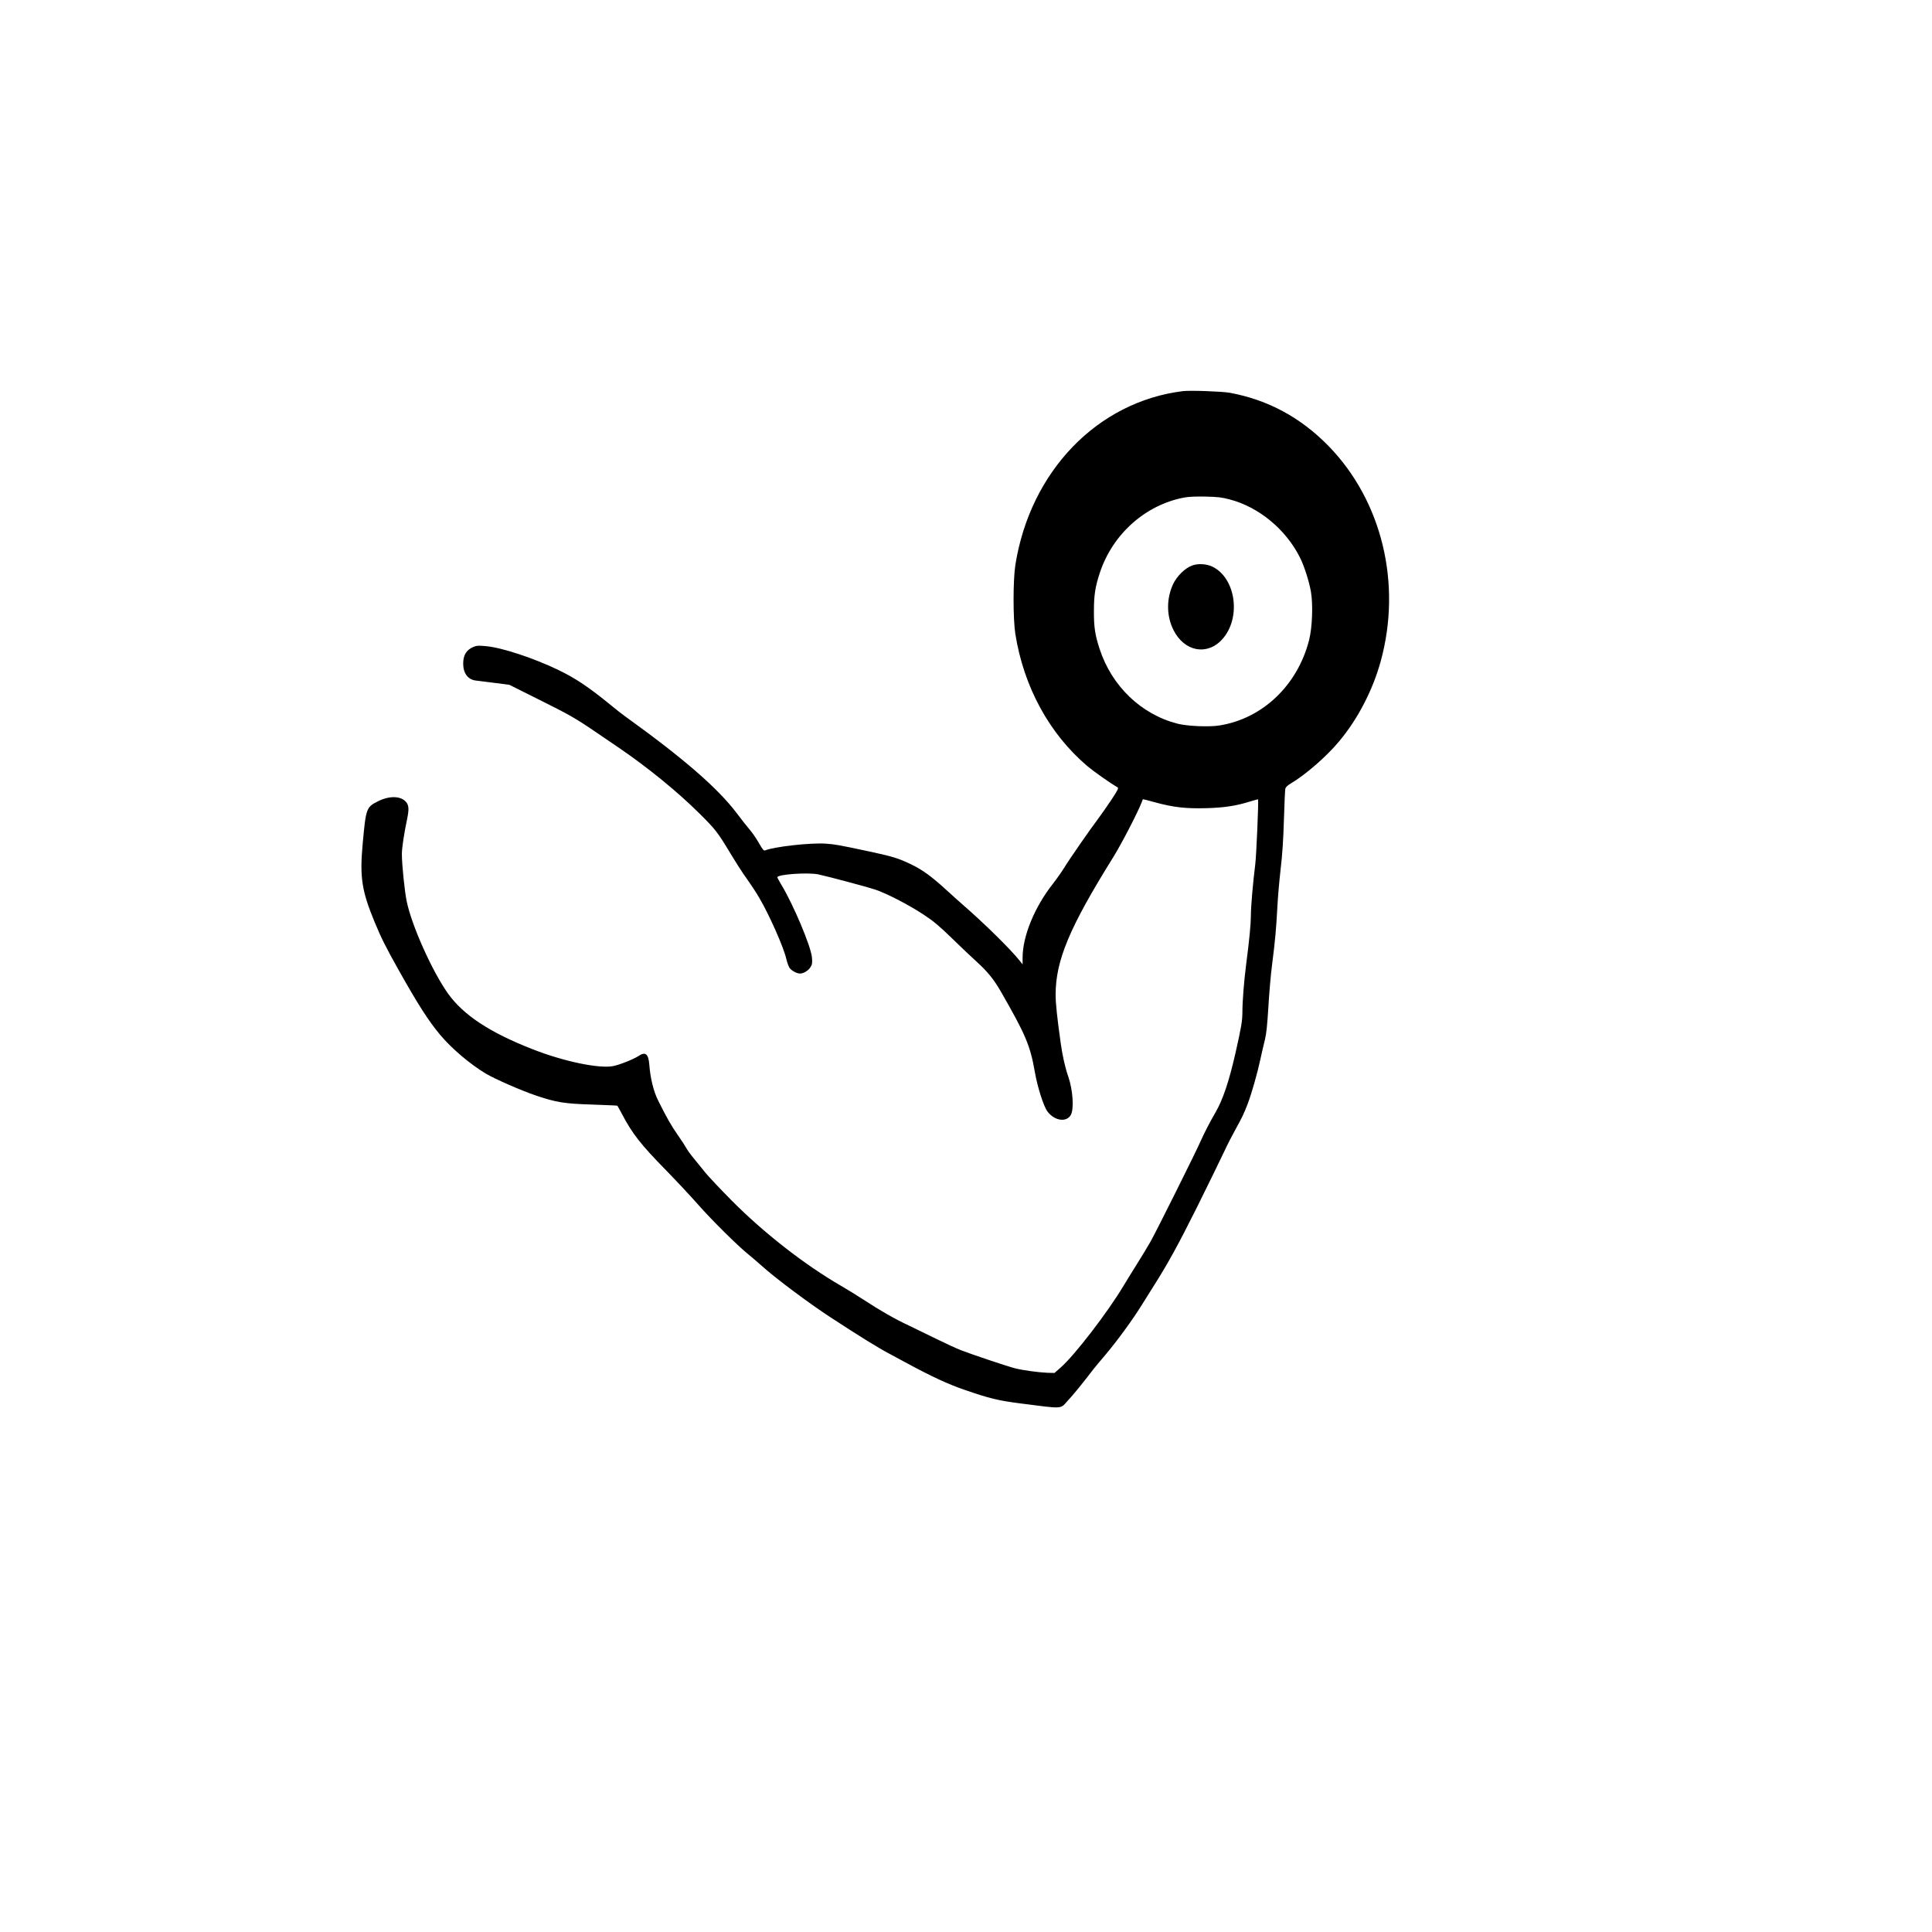
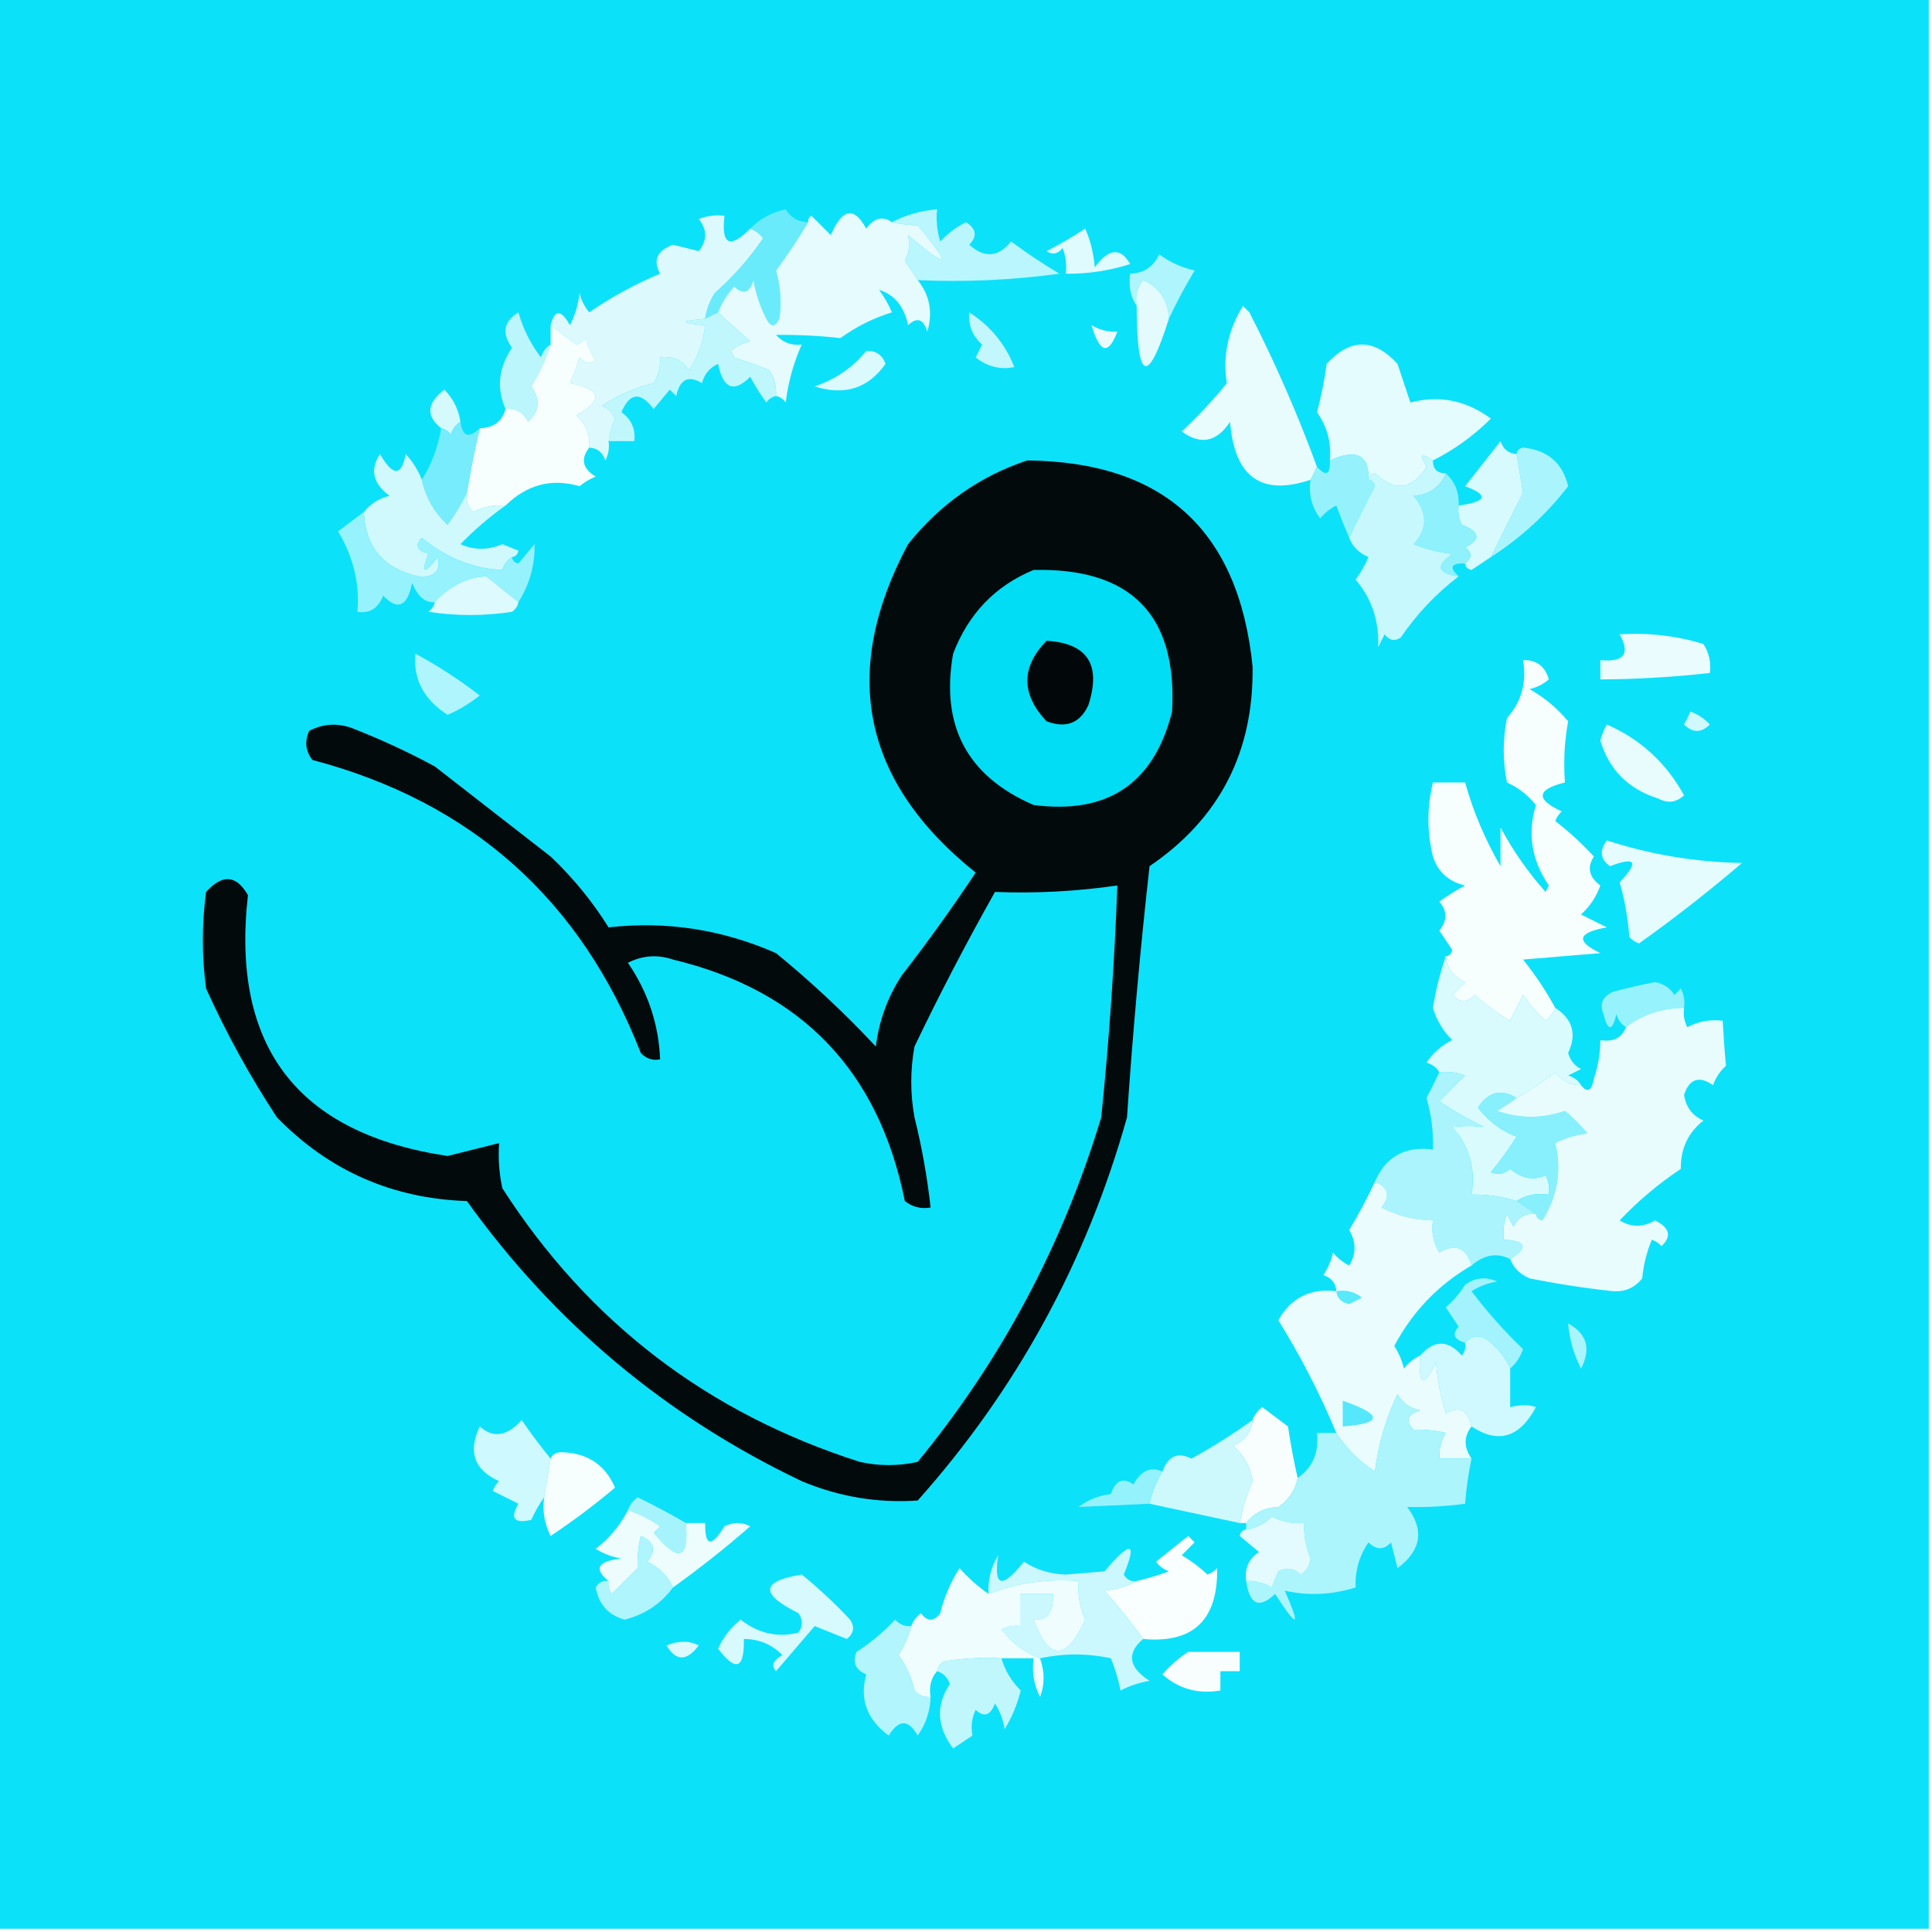
- <svg xmlns="http://www.w3.org/2000/svg" version="1.0" width="2048pt" height="2048pt" viewBox="0 0 2048 2048" preserveAspectRatio="xMidYMid meet">
-   <g transform="translate(0,2048) scale(0.1,-0.1)" fill="#000000" stroke="none">
-     <path d="M12540 16334 c-908 -112 -1620 -851 -1777 -1844 -25 -164 -25 -568 0 -730 89 -561 360 -1058 762 -1400 66 -56 240 -179 320 -225 15 -9 8 -24 -65 -135 -46 -69 -109 -159 -140 -200 -84 -111 -304 -428 -362 -523 -28 -45 -81 -120 -118 -167 -193 -245 -320 -554 -320 -781 l0 -72 -31 39 c-97 123 -381 401 -608 598 -26 22 -101 90 -167 150 -157 144 -257 217 -379 275 -134 64 -193 82 -440 135 -332 71 -365 76 -462 83 -162 11 -545 -32 -644 -72 -13 -5 -27 13 -64 78 -26 47 -71 111 -99 144 -28 32 -90 111 -137 174 -199 263 -562 579 -1175 1020 -34 24 -106 80 -160 125 -231 189 -371 283 -553 371 -258 125 -597 237 -764 253 -81 8 -105 7 -135 -6 -78 -32 -112 -87 -112 -179 0 -101 50 -169 133 -179 23 -3 113 -14 199 -25 l157 -20 318 -159 c316 -157 383 -195 603 -345 63 -43 174 -118 245 -167 300 -204 626 -470 851 -695 170 -169 189 -193 329 -425 48 -80 108 -174 133 -210 105 -150 130 -189 172 -260 108 -184 257 -522 286 -647 8 -37 24 -79 34 -94 22 -29 76 -59 110 -59 38 0 89 31 111 67 19 30 21 44 16 104 -10 116 -198 563 -326 773 -22 38 -41 72 -41 76 0 32 324 54 435 31 99 -21 519 -133 600 -160 123 -41 360 -163 518 -268 105 -69 164 -119 301 -252 94 -92 215 -206 268 -254 106 -97 173 -179 244 -302 267 -464 315 -578 364 -860 29 -164 93 -364 134 -418 76 -100 203 -117 248 -34 34 63 21 262 -27 402 -34 97 -62 223 -80 350 -39 277 -55 428 -55 520 0 364 146 713 613 1462 85 137 256 467 297 573 7 19 14 36 15 38 1 1 59 -13 129 -33 194 -53 327 -68 541 -62 191 5 318 24 470 72 43 13 80 23 81 22 7 -11 -18 -600 -30 -692 -24 -190 -46 -441 -46 -536 0 -90 -15 -251 -50 -519 -23 -182 -40 -391 -40 -510 -1 -97 -11 -156 -74 -435 -69 -303 -134 -495 -214 -632 -56 -96 -118 -216 -154 -298 -55 -125 -470 -957 -531 -1065 -33 -58 -97 -163 -142 -235 -45 -71 -110 -177 -145 -235 -171 -285 -519 -737 -666 -866 l-66 -58 -76 2 c-97 4 -263 27 -345 48 -81 21 -457 147 -572 192 -49 19 -164 72 -255 117 -91 45 -221 108 -290 141 -149 69 -308 160 -485 276 -71 46 -179 113 -240 148 -383 221 -819 561 -1159 904 -120 121 -244 253 -275 291 -31 39 -86 106 -122 150 -37 44 -74 96 -84 115 -10 19 -49 80 -88 135 -69 98 -120 187 -211 370 -48 97 -82 233 -93 379 -9 114 -41 141 -113 93 -52 -35 -201 -94 -270 -108 -149 -29 -525 49 -855 179 -455 178 -735 363 -898 593 -167 236 -383 718 -436 975 -22 108 -51 390 -51 500 0 66 23 216 55 369 22 106 20 148 -11 184 -55 65 -178 68 -299 6 -122 -61 -126 -74 -160 -445 -33 -358 -11 -500 124 -829 73 -177 116 -262 258 -516 201 -358 317 -540 439 -685 122 -146 320 -313 486 -412 99 -58 370 -177 529 -231 216 -73 302 -87 601 -96 142 -5 260 -10 262 -12 3 -2 23 -40 47 -84 111 -212 201 -327 469 -600 113 -116 266 -280 341 -365 145 -165 420 -437 533 -528 37 -30 102 -86 145 -124 140 -127 499 -395 726 -543 322 -210 498 -319 630 -389 50 -27 117 -63 150 -81 298 -161 462 -237 646 -300 258 -89 348 -111 579 -141 468 -60 426 -62 506 25 65 70 154 179 274 336 14 18 70 86 126 151 128 152 296 381 395 543 43 69 100 160 126 201 144 227 250 420 450 820 121 245 251 509 287 587 36 78 93 188 125 245 61 109 88 165 126 264 42 110 104 327 134 469 17 77 40 176 51 220 14 57 24 155 35 335 8 140 25 343 39 450 34 266 44 383 56 605 5 105 21 289 35 410 18 150 29 317 35 525 5 168 12 316 15 330 4 16 24 35 58 55 156 92 378 285 512 446 198 236 357 543 441 849 226 822 14 1698 -550 2279 -296 304 -641 491 -1047 567 -81 15 -421 27 -499 18z m495 -1148 c309 -81 594 -316 744 -614 46 -90 97 -251 117 -362 24 -139 15 -379 -19 -515 -122 -478 -492 -832 -949 -905 -108 -18 -340 -8 -443 18 -387 98 -700 398 -829 794 -48 147 -61 232 -60 403 0 165 14 258 64 407 136 408 482 716 893 794 48 9 125 12 227 10 128 -3 172 -8 255 -30z" />
-     <path d="M12639 14486 c-77 -27 -166 -115 -205 -201 -71 -155 -69 -337 6 -485 115 -228 357 -273 516 -97 205 226 145 654 -108 772 -60 28 -149 33 -209 11z" />
+ <svg xmlns="http://www.w3.org/2000/svg" version="1.1" width="300px" height="300px" style="shape-rendering:geometricPrecision; text-rendering:geometricPrecision; image-rendering:optimizeQuality; fill-rule:evenodd; clip-rule:evenodd">
+   <g>
+     <path style="opacity:1" fill="#0ce1fa" d="M -0.5,-0.5 C 99.5,-0.5 199.5,-0.5 299.5,-0.5C 299.5,99.5 299.5,199.5 299.5,299.5C 199.5,299.5 99.5,299.5 -0.5,299.5C -0.5,199.5 -0.5,99.5 -0.5,-0.5 Z" />
+   </g>
+   <g>
+     <path style="opacity:1" fill="#e0fbfe" d="M 168.5,35.5 C 169.309,37.292 169.809,39.292 170,41.5C 172.149,38.554 173.982,38.387 175.5,41C 172.243,42.043 168.91,42.543 165.5,42.5C 165.657,41.127 165.49,39.793 165,38.5C 164.282,39.451 163.449,39.617 162.5,39C 164.618,37.918 166.618,36.751 168.5,35.5 Z" />
+   </g>
+   <g>
+     <path style="opacity:1" fill="#dcfafe" d="M 116.5,35.5 C 117.289,35.783 117.956,36.283 118.5,37C 116.408,40.098 113.908,42.931 111,45.5C 110.209,46.745 109.709,48.078 109.5,49.5C 105.5,49.833 105.5,50.167 109.5,50.5C 109.245,53.016 108.411,55.35 107,57.5C 105.951,55.893 104.451,55.227 102.5,55.5C 102.579,56.931 102.246,58.264 101.5,59.5C 98.592,60.189 95.925,61.355 93.5,63C 94.428,63.388 95.095,64.055 95.5,65C 95.011,66.138 94.677,67.305 94.5,68.5C 94.65,69.552 94.483,70.552 94,71.5C 93.583,70.244 92.75,69.577 91.5,69.5C 91.671,67.508 91.005,65.841 89.5,64.5C 93.758,62.096 93.425,60.429 88.5,59.5C 89.098,58.205 89.598,56.872 90,55.5C 90.718,56.451 91.551,56.617 92.5,56C 91.809,54.933 91.309,53.766 91,52.5C 90.586,52.957 90.086,53.291 89.5,53.5C 88.148,52.476 86.815,51.476 85.5,50.5C 86.12,48.023 87.12,48.023 88.5,50.5C 89.298,48.922 89.798,47.256 90,45.5C 90.249,46.624 90.749,47.624 91.5,48.5C 94.923,46.13 98.59,44.13 102.5,42.5C 101.353,40.415 102.02,38.915 104.5,38C 105.833,38.333 107.167,38.667 108.5,39C 109.833,37.333 109.833,35.667 108.5,34C 109.793,33.51 111.127,33.343 112.5,33.5C 111.969,38.017 113.302,38.684 116.5,35.5 Z" />
+   </g>
+   <g>
+     <path style="opacity:1" fill="#b9f6fe" d="M 142.5,43.5 C 141.859,42.518 141.193,41.518 140.5,40.5C 141.145,39.268 141.311,37.935 141,36.5C 147.369,41.929 147.869,41.429 142.5,35C 140.885,34.938 139.552,34.771 138.5,34.5C 140.599,33.388 142.933,32.721 145.5,32.5C 145.34,34.199 145.506,35.866 146,37.5C 147.154,36.257 148.488,35.257 150,34.5C 151.617,35.536 151.784,36.703 150.5,38C 152.857,40.123 155.024,39.956 157,37.5C 159.421,39.293 161.921,40.96 164.5,42.5C 157.197,43.497 149.863,43.831 142.5,43.5 Z" />
+   </g>
+   <g>
+     <path style="opacity:1" fill="#aff5fd" d="M 181.5,49.5 C 181.385,46.661 180.052,44.661 177.5,43.5C 176.571,44.689 176.238,46.022 176.5,47.5C 175.549,46.081 175.216,44.415 175.5,42.5C 177.592,42.439 179.092,41.439 180,39.5C 181.648,40.717 183.481,41.55 185.5,42C 183.996,44.514 182.662,47.014 181.5,49.5 Z" />
+   </g>
+   <g>
+     <path style="opacity:1" fill="#e4fbfe" d="M 181.5,49.5 C 178.207,59.936 176.54,59.269 176.5,47.5C 176.238,46.022 176.571,44.689 177.5,43.5C 180.052,44.661 181.385,46.661 181.5,49.5 Z" />
+   </g>
+   <g>
+     <path style="opacity:1" fill="#69ebfc" d="M 125.5,34.5 C 123.962,37.074 122.295,39.574 120.5,42C 121.22,44.638 121.386,47.138 121,49.5C 120.333,50.833 119.667,50.833 119,49.5C 118.027,47.608 117.36,45.608 117,43.5C 116.395,45.481 115.395,45.815 114,44.5C 112.905,45.693 112.072,47.027 111.5,48.5C 110.833,48.833 110.167,49.167 109.5,49.5C 109.709,48.078 110.209,46.745 111,45.5C 113.908,42.931 116.408,40.098 118.5,37C 117.956,36.283 117.289,35.783 116.5,35.5C 117.958,33.989 119.791,32.989 122,32.5C 122.816,33.823 123.983,34.489 125.5,34.5 Z" />
+   </g>
+   <g>
+     <path style="opacity:1" fill="#e5fbfe" d="M 138.5,34.5 C 139.552,34.771 140.885,34.938 142.5,35C 147.869,41.429 147.369,41.929 141,36.5C 141.311,37.935 141.145,39.268 140.5,40.5C 141.193,41.518 141.859,42.518 142.5,43.5C 144.367,45.812 144.867,48.479 144,51.5C 143.395,49.519 142.395,49.185 141,50.5C 140.408,47.6 138.908,45.767 136.5,45C 137.293,46.085 137.96,47.252 138.5,48.5C 135.611,49.389 132.945,50.722 130.5,52.5C 127.318,52.139 123.985,51.973 120.5,52C 121.563,53.188 122.897,53.688 124.5,53.5C 123.234,56.301 122.401,59.301 122,62.5C 121.617,61.944 121.117,61.611 120.5,61.5C 120.579,60.069 120.246,58.736 119.5,57.5C 117.659,56.77 115.825,56.103 114,55.5C 113.833,55.167 113.667,54.833 113.5,54.5C 114.376,53.749 115.376,53.249 116.5,53C 114.76,51.483 113.094,49.983 111.5,48.5C 112.072,47.027 112.905,45.693 114,44.5C 115.395,45.815 116.395,45.481 117,43.5C 117.36,45.608 118.027,47.608 119,49.5C 119.667,50.833 120.333,50.833 121,49.5C 121.386,47.138 121.22,44.638 120.5,42C 122.295,39.574 123.962,37.074 125.5,34.5C 125.435,34.062 125.601,33.728 126,33.5C 127,34.5 128,35.5 129,36.5C 130.798,32.353 132.632,32.02 134.5,35.5C 135.728,33.824 137.061,33.491 138.5,34.5 Z" />
+   </g>
+   <g>
+     <path style="opacity:1" fill="#ecfcfe" d="M 169.5,50.5 C 170.708,51.234 172.041,51.567 173.5,51.5C 172.105,55.195 170.772,54.861 169.5,50.5 Z" />
+   </g>
+   <g>
+     <path style="opacity:1" fill="#c1f7fd" d="M 150.5,48.5 C 153.787,50.614 156.12,53.447 157.5,57C 155.316,57.442 153.316,56.942 151.5,55.5C 151.833,54.833 152.167,54.167 152.5,53.5C 150.995,52.158 150.328,50.492 150.5,48.5 Z" />
+   </g>
+   <g>
+     <path style="opacity:1" fill="#dbfafe" d="M 134.5,54.5 C 135.995,54.415 136.995,55.081 137.5,56.5C 134.813,60.314 131.147,61.48 126.5,60C 129.789,58.873 132.455,57.039 134.5,54.5 Z" />
+   </g>
+   <g>
+     <path style="opacity:1" fill="#bbf6fd" d="M 85.5,53.5 C 84.769,55.749 83.769,57.916 82.5,60C 83.968,62.028 83.801,63.862 82,65.5C 81.29,64.027 80.124,63.36 78.5,63.5C 77.072,60.3 77.405,57.134 79.5,54C 77.875,51.729 78.209,49.896 80.5,48.5C 81.223,51.07 82.39,53.403 84,55.5C 84.278,54.584 84.778,53.917 85.5,53.5 Z" />
+   </g>
+   <g>
+     <path style="opacity:1" fill="#c0f7fd" d="M 111.5,48.5 C 113.094,49.983 114.76,51.483 116.5,53C 115.376,53.249 114.376,53.749 113.5,54.5C 113.667,54.833 113.833,55.167 114,55.5C 115.825,56.103 117.659,56.77 119.5,57.5C 120.246,58.736 120.579,60.069 120.5,61.5C 119.883,61.611 119.383,61.944 119,62.5C 118.077,61.241 117.243,59.908 116.5,58.5C 113.964,61.05 112.298,60.384 111.5,56.5C 110.201,57.09 109.368,58.09 109,59.5C 106.91,58.209 105.576,58.876 105,61.5C 104.667,61.167 104.333,60.833 104,60.5C 103.167,61.5 102.333,62.5 101.5,63.5C 99.45,60.785 97.783,60.952 96.5,64C 98.037,65.11 98.704,66.61 98.5,68.5C 97.167,68.5 95.833,68.5 94.5,68.5C 94.677,67.305 95.011,66.138 95.5,65C 95.095,64.055 94.428,63.388 93.5,63C 95.925,61.355 98.592,60.189 101.5,59.5C 102.246,58.264 102.579,56.931 102.5,55.5C 104.451,55.227 105.951,55.893 107,57.5C 108.411,55.35 109.245,53.016 109.5,50.5C 105.5,50.167 105.5,49.833 109.5,49.5C 110.167,49.167 110.833,48.833 111.5,48.5 Z" />
+   </g>
+   <g>
+     <path style="opacity:1" fill="#f6fefe" d="M 85.5,50.5 C 86.815,51.476 88.148,52.476 89.5,53.5C 90.086,53.291 90.586,52.957 91,52.5C 91.309,53.766 91.809,54.933 92.5,56C 91.551,56.617 90.718,56.451 90,55.5C 89.598,56.872 89.098,58.205 88.5,59.5C 93.425,60.429 93.758,62.096 89.5,64.5C 91.005,65.841 91.671,67.508 91.5,69.5C 90.119,71.274 90.452,72.774 92.5,74C 91.584,74.374 90.75,74.874 90,75.5C 85.663,74.235 81.829,75.235 78.5,78.5C 76.738,78.357 75.071,78.691 73.5,79.5C 72.614,78.675 72.281,77.675 72.5,76.5C 73.04,73.135 73.706,69.802 74.5,66.5C 76.632,66.446 77.965,65.446 78.5,63.5C 80.124,63.36 81.29,64.027 82,65.5C 83.801,63.862 83.968,62.028 82.5,60C 83.769,57.916 84.769,55.749 85.5,53.5C 85.5,52.5 85.5,51.5 85.5,50.5 Z" />
+   </g>
+   <g>
+     <path style="opacity:1" fill="#e4fcfe" d="M 222.5,71.5 C 220.704,70.234 220.37,70.567 221.5,72.5C 219.271,76.055 216.604,76.388 213.5,73.5C 212.893,73.624 212.56,73.957 212.5,74.5C 212.625,70.624 210.625,69.624 206.5,71.5C 206.752,68.756 206.085,66.256 204.5,64C 205.161,61.536 205.661,59.036 206,56.5C 209.667,52.5 213.333,52.5 217,56.5C 217.667,58.5 218.333,60.5 219,62.5C 223.498,61.33 227.665,62.163 231.5,65C 228.824,67.666 225.824,69.833 222.5,71.5 Z" />
+   </g>
+   <g>
+     <path style="opacity:1" fill="#d5fafe" d="M 71.5,65.5 C 70.778,65.918 70.278,66.584 70,67.5C 69.617,66.944 69.117,66.611 68.5,66.5C 66.107,64.576 66.273,62.577 69,60.5C 70.372,61.91 71.205,63.577 71.5,65.5 Z" />
+   </g>
+   <g>
+     <path style="opacity:1" fill="#e8fcfe" d="M 204.5,72.5 C 204.167,73.167 203.833,73.833 203.5,74.5C 195.849,77.074 191.682,74.074 191,65.5C 188.932,68.645 186.432,69.145 183.5,67C 186.017,64.651 188.35,62.151 190.5,59.5C 189.837,55.319 190.67,51.319 193,47.5C 193.333,47.833 193.667,48.167 194,48.5C 197.977,56.254 201.477,64.254 204.5,72.5 Z" />
+   </g>
+   <g>
+     <path style="opacity:1" fill="#77ecfc" d="M 71.5,65.5 C 71.804,67.796 72.804,68.129 74.5,66.5C 73.706,69.802 73.04,73.135 72.5,76.5C 71.696,78.189 70.696,79.855 69.5,81.5C 67.418,79.578 66.084,77.245 65.5,74.5C 67.023,72.104 68.023,69.438 68.5,66.5C 69.117,66.611 69.617,66.944 70,67.5C 70.278,66.584 70.778,65.918 71.5,65.5 Z" />
+   </g>
+   <g>
+     <path style="opacity:1" fill="#030a0c" d="M 159.5,71.5 C 180.699,71.698 192.366,82.364 194.5,103.5C 194.688,116.794 189.354,127.127 178.5,134.5C 177.05,147.47 175.883,160.47 175,173.5C 168.713,195.915 157.879,215.748 142.5,233C 136.293,233.426 130.293,232.426 124.5,230C 103.453,219.971 86.12,205.471 72.5,186.5C 60.897,186.114 51.064,181.781 43,173.5C 38.826,167.154 35.159,160.488 32,153.5C 31.333,148.5 31.333,143.5 32,138.5C 34.536,135.687 36.703,135.854 38.5,139C 35.845,162.506 46.179,176.006 69.5,179.5C 72.178,178.825 74.844,178.158 77.5,177.5C 77.337,179.857 77.503,182.19 78,184.5C 91.342,205.27 109.842,219.437 133.5,227C 136.5,227.667 139.5,227.667 142.5,227C 155.522,211.126 165.022,193.293 171,173.5C 172.225,161.522 173.059,149.522 173.5,137.5C 167.124,138.418 160.79,138.751 154.5,138.5C 150.063,146.374 145.897,154.374 142,162.5C 141.333,166.167 141.333,169.833 142,173.5C 143.152,178.126 143.985,182.793 144.5,187.5C 143.022,187.762 141.689,187.429 140.5,186.5C 136.449,166.284 124.449,153.784 104.5,149C 102.098,148.186 99.765,148.353 97.5,149.5C 100.621,154.062 102.288,159.062 102.5,164.5C 101.325,164.719 100.325,164.386 99.5,163.5C 90.193,139.692 73.193,124.525 48.5,118C 47.446,116.612 47.28,115.112 48,113.5C 50.064,112.409 52.23,112.242 54.5,113C 58.953,114.726 63.286,116.726 67.5,119C 73.5,123.667 79.5,128.333 85.5,133C 88.978,136.299 91.978,139.966 94.5,144C 103.464,142.99 112.13,144.323 120.5,148C 125.968,152.467 131.135,157.3 136,162.5C 136.483,158.533 137.816,154.866 140,151.5C 144.027,146.306 147.86,140.973 151.5,135.5C 133.892,121.4 130.392,104.4 141,84.5C 145.99,78.275 152.157,73.941 159.5,71.5 Z" />
+   </g>
+   <g>
+     <path style="opacity:1" fill="#95f2fd" d="M 212.5,74.5 C 213.043,74.56 213.376,74.893 213.5,75.5C 212.118,78.195 210.784,80.861 209.5,83.5C 208.837,81.958 208.17,80.291 207.5,78.5C 206.522,78.977 205.689,79.643 205,80.5C 203.681,78.751 203.181,76.751 203.5,74.5C 203.833,73.833 204.167,73.167 204.5,72.5C 205.925,74.031 206.591,73.698 206.5,71.5C 210.625,69.624 212.625,70.624 212.5,74.5 Z" />
+   </g>
+   <g>
+     <path style="opacity:1" fill="#d7fafe" d="M 235.5,70.5 C 235.827,72.488 236.16,74.488 236.5,76.5C 234.812,79.875 233.146,83.209 231.5,86.5C 230.518,87.141 229.518,87.808 228.5,88.5C 227.893,88.376 227.56,88.043 227.5,87.5C 228.598,86.603 228.598,85.77 227.5,85C 229.992,83.751 229.825,82.584 227,81.5C 226.517,80.552 226.351,79.552 226.5,78.5C 230.898,77.893 231.231,76.893 227.5,75.5C 229.333,73.167 231.167,70.833 233,68.5C 233.417,69.756 234.25,70.423 235.5,70.5 Z" />
+   </g>
+   <g>
+     <path style="opacity:1" fill="#8ff1fc" d="M 224.5,73.5 C 225.931,74.78 226.598,76.447 226.5,78.5C 226.351,79.552 226.517,80.552 227,81.5C 229.825,82.584 229.992,83.751 227.5,85C 228.598,85.77 228.598,86.603 227.5,87.5C 225.302,87.409 224.969,88.076 226.5,89.5C 223.174,89.033 222.841,87.866 225.5,86C 223.423,85.808 221.423,85.308 219.5,84.5C 221.697,82.148 221.697,79.648 219.5,77C 221.936,76.793 223.602,75.627 224.5,73.5 Z" />
+   </g>
+   <g>
+     <path style="opacity:1" fill="#d0f9fe" d="M 65.5,74.5 C 66.084,77.245 67.418,79.578 69.5,81.5C 70.696,79.855 71.696,78.189 72.5,76.5C 72.281,77.675 72.614,78.675 73.5,79.5C 75.071,78.691 76.738,78.357 78.5,78.5C 76.012,80.255 73.678,82.255 71.5,84.5C 73.598,85.45 75.765,85.45 78,84.5C 78.833,84.833 79.667,85.167 80.5,85.5C 80.376,86.107 80.043,86.44 79.5,86.5C 78.778,86.918 78.278,87.584 78,88.5C 73.516,88.32 69.349,86.653 65.5,83.5C 64.396,84.631 64.73,85.465 66.5,86C 65.327,89.11 65.827,89.277 68,86.5C 68.456,88.713 67.456,89.713 65,89.5C 59.579,88.306 56.746,84.973 56.5,79.5C 57.593,78.171 58.927,77.337 60.5,77C 57.905,75.07 57.405,72.904 59,70.5C 61.011,74.002 62.344,74.002 63,70.5C 64.095,71.693 64.928,73.027 65.5,74.5 Z" />
+   </g>
+   <g>
+     <path style="opacity:1" fill="#aaf5fd" d="M 231.5,86.5 C 233.146,83.209 234.812,79.875 236.5,76.5C 236.16,74.488 235.827,72.488 235.5,70.5C 235.56,69.957 235.893,69.624 236.5,69.5C 240.31,69.889 242.643,71.889 243.5,75.5C 240.131,79.869 236.131,83.536 231.5,86.5 Z" />
+   </g>
+   <g>
+     <path style="opacity:1" fill="#c7f8fd" d="M 222.5,71.5 C 222.5,72.833 223.167,73.5 224.5,73.5C 223.602,75.627 221.936,76.793 219.5,77C 221.697,79.648 221.697,82.148 219.5,84.5C 221.423,85.308 223.423,85.808 225.5,86C 222.841,87.866 223.174,89.033 226.5,89.5C 223.029,92.14 220.029,95.306 217.5,99C 216.551,99.617 215.718,99.451 215,98.5C 214.667,99.167 214.333,99.833 214,100.5C 214.162,96.416 212.995,92.916 210.5,90C 211.293,88.915 211.96,87.748 212.5,86.5C 211.007,85.859 210.007,84.859 209.5,83.5C 210.784,80.861 212.118,78.195 213.5,75.5C 213.376,74.893 213.043,74.56 212.5,74.5C 212.56,73.957 212.893,73.624 213.5,73.5C 216.604,76.388 219.271,76.055 221.5,72.5C 220.37,70.567 220.704,70.234 222.5,71.5 Z" />
+   </g>
+   <g>
+     <path style="opacity:1" fill="#96f2fd" d="M 56.5,79.5 C 56.746,84.973 59.579,88.306 65,89.5C 67.456,89.713 68.456,88.713 68,86.5C 65.827,89.277 65.327,89.11 66.5,86C 64.73,85.465 64.396,84.631 65.5,83.5C 69.349,86.653 73.516,88.32 78,88.5C 78.278,87.584 78.778,86.918 79.5,86.5C 79.56,87.043 79.893,87.376 80.5,87.5C 81.333,86.5 82.167,85.5 83,84.5C 83.08,87.725 82.247,90.725 80.5,93.5C 78.852,92.19 77.186,90.857 75.5,89.5C 72.548,89.64 69.882,90.973 67.5,93.5C 66.037,93.635 64.87,92.635 64,90.5C 63.259,94.185 61.759,94.851 59.5,92.5C 58.725,94.475 57.391,95.309 55.5,95C 55.883,90.688 54.883,86.521 52.5,82.5C 53.852,81.476 55.185,80.476 56.5,79.5 Z" />
+   </g>
+   <g>
+     <path style="opacity:1" fill="#ddfafe" d="M 80.5,93.5 C 80.389,94.117 80.056,94.617 79.5,95C 75.167,95.667 70.833,95.667 66.5,95C 67.056,94.617 67.389,94.117 67.5,93.5C 69.882,90.973 72.548,89.64 75.5,89.5C 77.186,90.857 78.852,92.19 80.5,93.5 Z" />
+   </g>
+   <g>
+     <path style="opacity:1" fill="#00ddf4" d="M 160.5,88.5 C 175.666,88.165 182.833,95.498 182,110.5C 179.18,121.667 172.013,126.5 160.5,125C 150.183,120.536 146.016,112.702 148,101.5C 150.379,95.29 154.546,90.957 160.5,88.5 Z" />
+   </g>
+   <g>
+     <path style="opacity:1" fill="#020809" d="M 162.5,99.5 C 168.867,99.872 171.034,103.206 169,109.5C 167.695,112.306 165.528,113.14 162.5,112C 158.535,107.761 158.535,103.595 162.5,99.5 Z" />
+   </g>
+   <g>
+     <path style="opacity:1" fill="#ebfcfe" d="M 251.5,98.5 C 255.936,98.21 260.27,98.71 264.5,100C 265.38,101.356 265.714,102.856 265.5,104.5C 259.855,105.134 254.189,105.468 248.5,105.5C 248.5,104.5 248.5,103.5 248.5,102.5C 252.186,102.87 253.186,101.537 251.5,98.5 Z" />
+   </g>
+   <g>
+     <path style="opacity:1" fill="#aff5fd" d="M 64.5,101.5 C 67.989,103.381 71.322,105.547 74.5,108C 72.793,109.32 71.126,110.32 69.5,111C 65.793,108.601 64.126,105.434 64.5,101.5 Z" />
+   </g>
+   <g>
+     <path style="opacity:1" fill="#d0f9fd" d="M 262.5,110.5 C 263.643,110.908 264.643,111.575 265.5,112.5C 264.167,113.833 262.833,113.833 261.5,112.5C 261.863,111.817 262.196,111.15 262.5,110.5 Z" />
+   </g>
+   <g>
+     <path style="opacity:1" fill="#e8fcfe" d="M 249.5,112.5 C 254.729,114.789 258.729,118.455 261.5,123.5C 260.277,124.614 258.944,124.781 257.5,124C 252.865,122.537 249.865,119.537 248.5,115C 248.743,114.098 249.077,113.265 249.5,112.5 Z" />
+   </g>
+   <g>
+     <path style="opacity:1" fill="#f6fefe" d="M 241.5,156.5 C 241.217,157.289 240.717,157.956 240,158.5C 238.647,157.315 237.48,155.981 236.5,154.5C 235.833,155.833 235.167,157.167 234.5,158.5C 232.527,157.36 230.693,156.027 229,154.5C 227.817,155.731 226.651,155.731 225.5,154.5C 226.167,153.833 226.833,153.167 227.5,152.5C 225.712,151.717 224.712,150.384 224.5,148.5C 225.043,148.44 225.376,148.107 225.5,147.5C 224.833,146.5 224.167,145.5 223.5,144.5C 224.747,142.958 224.747,141.458 223.5,140C 224.759,139.077 226.092,138.243 227.5,137.5C 224.947,136.904 223.28,135.404 222.5,133C 221.571,129.192 221.571,125.359 222.5,121.5C 224.167,121.5 225.833,121.5 227.5,121.5C 228.763,126.032 230.597,130.365 233,134.5C 233,132.5 233,130.5 233,128.5C 234.944,132.11 237.277,135.443 240,138.5C 240.167,138.167 240.333,137.833 240.5,137.5C 237.816,133.566 237.149,129.399 238.5,125C 237.271,123.471 235.771,122.304 234,121.5C 233.333,118.167 233.333,114.833 234,111.5C 236.251,108.983 237.084,105.983 236.5,102.5C 238.59,102.45 239.923,103.45 240.5,105.5C 239.624,106.251 238.624,106.751 237.5,107C 239.792,108.29 241.792,109.957 243.5,112C 242.93,115.054 242.763,118.221 243,121.5C 238.582,122.599 238.415,124.099 242.5,126C 242.043,126.414 241.709,126.914 241.5,127.5C 243.65,129.149 245.65,130.982 247.5,133C 246.397,134.68 246.73,136.18 248.5,137.5C 247.872,139.258 246.872,140.758 245.5,142C 246.833,142.667 248.167,143.333 249.5,144C 244.954,144.81 244.62,146.143 248.5,148C 244.5,148.333 240.5,148.667 236.5,149C 238.415,151.4 240.081,153.9 241.5,156.5 Z" />
+   </g>
+   <g>
+     <path style="opacity:1" fill="#e4fcfe" d="M 249.5,130.5 C 256.305,132.711 263.305,133.878 270.5,134C 265.348,138.408 260.015,142.575 254.5,146.5C 253.914,146.291 253.414,145.957 253,145.5C 252.782,142.574 252.282,139.74 251.5,137C 254.538,133.804 254.038,132.97 250,134.5C 248.489,133.436 248.323,132.103 249.5,130.5 Z" />
+   </g>
+   <g>
+     <path style="opacity:1" fill="#96f2fd" d="M 261.5,156.5 C 257.971,156.557 254.971,157.557 252.5,159.5C 251.778,159.082 251.278,158.416 251,157.5C 250.333,160.167 249.667,160.167 249,157.5C 248.342,155.892 248.842,154.725 250.5,154C 252.649,153.421 254.815,152.921 257,152.5C 258.326,152.755 259.326,153.422 260,154.5C 260.333,154.167 260.667,153.833 261,153.5C 261.483,154.448 261.649,155.448 261.5,156.5 Z" />
+   </g>
+   <g>
+     <path style="opacity:1" fill="#dafbfe" d="M 224.5,148.5 C 224.712,150.384 225.712,151.717 227.5,152.5C 226.833,153.167 226.167,153.833 225.5,154.5C 226.651,155.731 227.817,155.731 229,154.5C 230.693,156.027 232.527,157.36 234.5,158.5C 235.167,157.167 235.833,155.833 236.5,154.5C 237.48,155.981 238.647,157.315 240,158.5C 240.717,157.956 241.217,157.289 241.5,156.5C 244.21,158.253 244.877,160.586 243.5,163.5C 243.818,164.647 244.484,165.481 245.5,166C 244.833,166.333 244.167,166.667 243.5,167C 244.416,167.278 245.082,167.778 245.5,168.5C 243.857,168.52 242.524,167.853 241.5,166.5C 239.534,168.023 237.534,169.356 235.5,170.5C 233.088,169.021 231.088,169.521 229.5,172C 231.082,174.085 233.082,175.585 235.5,176.5C 234.289,178.422 232.956,180.255 231.5,182C 232.549,182.492 233.549,182.326 234.5,181.5C 236.286,183.021 238.119,183.354 240,182.5C 240.483,183.448 240.649,184.448 240.5,185.5C 238.585,185.216 236.919,185.549 235.5,186.5C 233.236,185.781 230.903,185.448 228.5,185.5C 229.15,181.393 228.15,177.893 225.5,175C 227.207,174.805 228.874,174.805 230.5,175C 228.074,173.855 225.741,172.522 223.5,171C 224.833,169.667 226.167,168.333 227.5,167C 226.207,166.51 224.873,166.343 223.5,166.5C 223.082,165.778 222.416,165.278 221.5,165C 222.505,163.493 223.838,162.327 225.5,161.5C 224.065,160.071 223.065,158.405 222.5,156.5C 222.964,153.651 223.631,150.984 224.5,148.5 Z" />
+   </g>
+   <g>
+     <path style="opacity:1" fill="#87f0fc" d="M 235.5,170.5 C 234.602,171.158 233.602,171.824 232.5,172.5C 235.997,173.723 239.497,173.723 243,172.5C 244.274,173.535 245.44,174.702 246.5,176C 244.744,176.202 243.078,176.702 241.5,177.5C 242.517,181.753 241.85,185.753 239.5,189.5C 238.893,189.376 238.56,189.043 238.5,188.5C 237.5,187.833 236.5,187.167 235.5,186.5C 236.919,185.549 238.585,185.216 240.5,185.5C 240.649,184.448 240.483,183.448 240,182.5C 238.119,183.354 236.286,183.021 234.5,181.5C 233.549,182.326 232.549,182.492 231.5,182C 232.956,180.255 234.289,178.422 235.5,176.5C 233.082,175.585 231.082,174.085 229.5,172C 231.088,169.521 233.088,169.021 235.5,170.5 Z" />
+   </g>
+   <g>
+     <path style="opacity:1" fill="#e8fcfe" d="M 261.5,156.5 C 261.351,157.552 261.517,158.552 262,159.5C 263.699,158.594 265.533,158.261 267.5,158.5C 267.627,160.915 267.793,163.249 268,165.5C 267.085,166.328 266.419,167.328 266,168.5C 263.833,167 262.333,167.5 261.5,170C 261.777,171.892 262.777,173.225 264.5,174C 262.114,175.887 260.947,178.387 261,181.5C 257.515,183.82 254.349,186.487 251.5,189.5C 253.284,190.606 255.118,190.606 257,189.5C 259.277,190.64 259.61,191.973 258,193.5C 257.586,193.043 257.086,192.709 256.5,192.5C 255.692,194.423 255.192,196.423 255,198.5C 253.874,199.944 252.374,200.61 250.5,200.5C 246.136,200.03 241.802,199.364 237.5,198.5C 236.007,197.859 235.007,196.859 234.5,195.5C 237.338,193.694 237.005,192.694 233.5,192.5C 233.343,191.127 233.51,189.793 234,188.5C 234.333,189.167 234.667,189.833 235,190.5C 235.71,189.027 236.876,188.36 238.5,188.5C 238.56,189.043 238.893,189.376 239.5,189.5C 241.85,185.753 242.517,181.753 241.5,177.5C 243.078,176.702 244.744,176.202 246.5,176C 245.44,174.702 244.274,173.535 243,172.5C 239.497,173.723 235.997,173.723 232.5,172.5C 233.602,171.824 234.602,171.158 235.5,170.5C 237.534,169.356 239.534,168.023 241.5,166.5C 242.524,167.853 243.857,168.52 245.5,168.5C 246.472,169.751 247.139,169.418 247.5,167.5C 248.156,165.547 248.489,163.547 248.5,161.5C 250.483,161.843 251.817,161.176 252.5,159.5C 254.971,157.557 257.971,156.557 261.5,156.5 Z" />
+   </g>
+   <g>
+     <path style="opacity:1" fill="#abf4fd" d="M 223.5,166.5 C 224.873,166.343 226.207,166.51 227.5,167C 226.167,168.333 224.833,169.667 223.5,171C 225.741,172.522 228.074,173.855 230.5,175C 228.874,174.805 227.207,174.805 225.5,175C 228.15,177.893 229.15,181.393 228.5,185.5C 230.903,185.448 233.236,185.781 235.5,186.5C 236.5,187.167 237.5,187.833 238.5,188.5C 236.876,188.36 235.71,189.027 235,190.5C 234.667,189.833 234.333,189.167 234,188.5C 233.51,189.793 233.343,191.127 233.5,192.5C 237.005,192.694 237.338,193.694 234.5,195.5C 232.477,194.479 230.477,194.812 228.5,196.5C 227.645,193.703 225.979,193.036 223.5,194.5C 222.548,192.955 222.215,191.288 222.5,189.5C 219.679,189.461 217.012,188.795 214.5,187.5C 215.932,185.703 215.599,184.37 213.5,183.5C 215.182,179.596 218.182,177.929 222.5,178.5C 222.603,175.781 222.269,173.115 221.5,170.5C 222.225,169.133 222.892,167.8 223.5,166.5 Z" />
+   </g>
+   <g>
+     <path style="opacity:1" fill="#a2f3fd" d="M 234.5,212.5 C 233.826,210.976 232.826,209.642 231.5,208.5C 230.042,207.218 228.708,207.218 227.5,208.5C 225.767,207.992 225.434,207.159 226.5,206C 225.833,205 225.167,204 224.5,203C 225.687,201.981 226.687,200.814 227.5,199.5C 229.074,198.369 230.741,198.202 232.5,199C 231.062,199.219 229.729,199.719 228.5,200.5C 230.942,203.729 233.608,206.729 236.5,209.5C 236.058,210.739 235.391,211.739 234.5,212.5 Z" />
+   </g>
+   <g>
+     <path style="opacity:1" fill="#aaf4fd" d="M 243.5,205.5 C 246.428,207.124 247.095,209.457 245.5,212.5C 244.365,210.293 243.699,207.96 243.5,205.5 Z" />
+   </g>
+   <g>
+     <path style="opacity:1" fill="#cff9fe" d="M 234.5,212.5 C 234.5,214.5 234.5,216.5 234.5,218.5C 236.109,218.094 237.443,218.094 238.5,218.5C 235.967,223.242 232.634,224.242 228.5,221.5C 227.949,218.91 226.616,218.244 224.5,219.5C 223.682,216.893 223.182,214.226 223,211.5C 221.059,215.554 220.225,215.22 220.5,210.5C 222.697,208.024 224.863,208.024 227,210.5C 227.464,209.906 227.631,209.239 227.5,208.5C 228.708,207.218 230.042,207.218 231.5,208.5C 232.826,209.642 233.826,210.976 234.5,212.5 Z" />
+   </g>
+   <g>
+     <path style="opacity:1" fill="#eafcfe" d="M 213.5,183.5 C 215.599,184.37 215.932,185.703 214.5,187.5C 217.012,188.795 219.679,189.461 222.5,189.5C 222.215,191.288 222.548,192.955 223.5,194.5C 225.979,193.036 227.645,193.703 228.5,196.5C 223.33,199.504 219.33,203.671 216.5,209C 217.191,210.067 217.691,211.234 218,212.5C 218.708,211.619 219.542,210.953 220.5,210.5C 220.225,215.22 221.059,215.554 223,211.5C 223.182,214.226 223.682,216.893 224.5,219.5C 226.616,218.244 227.949,218.91 228.5,221.5C 227.28,223.05 227.28,224.716 228.5,226.5C 226.833,226.5 225.167,226.5 223.5,226.5C 223.421,225.07 223.754,223.736 224.5,222.5C 222.979,222.12 221.313,221.954 219.5,222C 218.185,220.605 218.519,219.605 220.5,219C 218.939,218.682 217.772,217.849 217,216.5C 215.189,220.253 214.022,224.253 213.5,228.5C 211.046,226.897 209.046,224.897 207.5,222.5C 204.98,216.453 201.98,210.619 198.5,205C 200.473,201.506 203.473,200.006 207.5,200.5C 207.423,199.25 206.756,198.417 205.5,198C 206.191,196.933 206.691,195.766 207,194.5C 207.689,195.357 208.522,196.023 209.5,196.5C 210.606,194.716 210.606,192.882 209.5,191C 210.978,188.541 212.312,186.041 213.5,183.5 Z" />
+   </g>
+   <g>
+     <path style="opacity:1" fill="#58e9fc" d="M 207.5,200.5 C 208.978,200.238 210.311,200.571 211.5,201.5C 210.833,201.833 210.167,202.167 209.5,202.5C 208.287,202.253 207.62,201.586 207.5,200.5 Z" />
+   </g>
+   <g>
+     <path style="opacity:1" fill="#55e7fb" d="M 208.5,217.5 C 214.76,219.686 214.76,221.02 208.5,221.5C 208.5,220.167 208.5,218.833 208.5,217.5 Z" />
+   </g>
+   <g>
+     <path style="opacity:1" fill="#f8fefe" d="M 201.5,229.5 C 201.141,231.371 200.141,232.871 198.5,234C 196.347,234.099 194.681,234.933 193.5,236.5C 193.167,236.5 192.833,236.5 192.5,236.5C 192.915,234.253 193.582,232.086 194.5,230C 194.166,227.825 193.166,225.992 191.5,224.5C 193.288,223.717 194.288,222.384 194.5,220.5C 194.783,219.711 195.283,219.044 196,218.5C 197.137,219.364 198.47,220.364 200,221.5C 200.395,224.207 200.895,226.873 201.5,229.5 Z" />
+   </g>
+   <g>
+     <path style="opacity:1" fill="#acf5fd" d="M 228.5,226.5 C 228.007,228.806 227.674,231.139 227.5,233.5C 224.362,233.916 221.362,234.083 218.5,234C 221.21,237.573 220.71,240.74 217,243.5C 216.667,242.167 216.333,240.833 216,239.5C 214.887,240.711 213.72,240.711 212.5,239.5C 211.056,241.608 210.39,243.941 210.5,246.5C 206.835,247.652 203.169,247.819 199.5,247C 202.021,252.771 201.521,252.937 198,247.5C 195.529,249.858 194.029,249.192 193.5,245.5C 194.93,245.421 196.264,245.754 197.5,246.5C 197.736,245.753 198.07,244.92 198.5,244C 199.784,243.316 200.951,243.483 202,244.5C 202.87,243.892 203.37,243.059 203.5,242C 202.767,240.234 202.433,238.401 202.5,236.5C 200.738,236.643 199.071,236.309 197.5,235.5C 196.378,236.63 195.044,237.297 193.5,237.5C 193.5,237.167 193.5,236.833 193.5,236.5C 194.681,234.933 196.347,234.099 198.5,234C 200.141,232.871 201.141,231.371 201.5,229.5C 203.821,227.91 204.821,225.577 204.5,222.5C 205.5,222.5 206.5,222.5 207.5,222.5C 209.046,224.897 211.046,226.897 213.5,228.5C 214.022,224.253 215.189,220.253 217,216.5C 217.772,217.849 218.939,218.682 220.5,219C 218.519,219.605 218.185,220.605 219.5,222C 221.313,221.954 222.979,222.12 224.5,222.5C 223.754,223.736 223.421,225.07 223.5,226.5C 225.167,226.5 226.833,226.5 228.5,226.5 Z" />
+   </g>
+   <g>
+     <path style="opacity:1" fill="#cef9fe" d="M 85.5,226.5 C 85.167,228.5 84.833,230.5 84.5,232.5C 83.751,233.531 83.085,234.698 82.5,236C 79.824,236.617 79.157,235.784 80.5,233.5C 79.167,232.833 77.833,232.167 76.5,231.5C 76.709,230.914 77.043,230.414 77.5,230C 73.618,228.248 72.618,225.415 74.5,221.5C 76.575,223.368 78.742,223.035 81,220.5C 82.491,222.664 83.991,224.664 85.5,226.5 Z" />
+   </g>
+   <g>
+     <path style="opacity:1" fill="#f7fefe" d="M 84.5,232.5 C 84.833,230.5 85.167,228.5 85.5,226.5C 85.735,225.903 86.235,225.57 87,225.5C 91.111,225.542 93.944,227.375 95.5,231C 92.308,233.692 88.975,236.192 85.5,238.5C 84.534,236.604 84.201,234.604 84.5,232.5 Z" />
+   </g>
+   <g>
+     <path style="opacity:1" fill="#cdf9fd" d="M 194.5,220.5 C 194.288,222.384 193.288,223.717 191.5,224.5C 193.166,225.992 194.166,227.825 194.5,230C 193.582,232.086 192.915,234.253 192.5,236.5C 187.822,235.491 183.156,234.491 178.5,233.5C 178.893,231.716 179.559,230.05 180.5,228.5C 181.376,226.078 182.876,225.412 185,226.5C 188.316,224.673 191.483,222.673 194.5,220.5 Z" />
+   </g>
+   <g>
+     <path style="opacity:1" fill="#94f2fd" d="M 180.5,228.5 C 179.559,230.05 178.893,231.716 178.5,233.5C 174.947,233.651 171.28,233.817 167.5,234C 168.949,232.883 170.616,232.216 172.5,232C 173.22,229.878 174.387,229.378 176,230.5C 177.192,228.35 178.692,227.683 180.5,228.5 Z" />
+   </g>
+   <g>
+     <path style="opacity:1" fill="#a5f4fd" d="M 106.5,236.5 C 106.999,242.19 105.332,242.69 101.5,238C 101.833,237.667 102.167,237.333 102.5,237C 100.922,235.906 99.255,235.072 97.5,234.5C 97.783,233.711 98.283,233.044 99,232.5C 101.627,233.768 104.127,235.101 106.5,236.5 Z" />
+   </g>
+   <g>
+     <path style="opacity:1" fill="#e3fbfe" d="M 193.5,245.5 C 193.227,243.549 193.893,242.049 195.5,241C 194.5,240.167 193.5,239.333 192.5,238.5C 192.624,237.893 192.957,237.56 193.5,237.5C 195.044,237.297 196.378,236.63 197.5,235.5C 199.071,236.309 200.738,236.643 202.5,236.5C 202.433,238.401 202.767,240.234 203.5,242C 203.37,243.059 202.87,243.892 202,244.5C 200.951,243.483 199.784,243.316 198.5,244C 198.07,244.92 197.736,245.753 197.5,246.5C 196.264,245.754 194.93,245.421 193.5,245.5 Z" />
+   </g>
+   <g>
+     <path style="opacity:1" fill="#f9fefe" d="M 177.5,254.5 C 175.674,251.937 173.674,249.437 171.5,247C 173.382,246.802 175.048,246.302 176.5,245.5C 178.179,245.108 179.846,244.608 181.5,244C 180.692,243.692 180.025,243.192 179.5,242.5C 181.167,241.167 182.833,239.833 184.5,238.5C 184.833,238.833 185.167,239.167 185.5,239.5C 184.833,240.167 184.167,240.833 183.5,241.5C 184.948,242.354 186.281,243.354 187.5,244.5C 188.086,244.291 188.586,243.957 189,243.5C 189.124,251.546 185.291,255.213 177.5,254.5 Z" />
+   </g>
+   <g>
+     <path style="opacity:1" fill="#edfdfe" d="M 97.5,234.5 C 99.255,235.072 100.922,235.906 102.5,237C 102.167,237.333 101.833,237.667 101.5,238C 105.332,242.69 106.999,242.19 106.5,236.5C 107.5,236.5 108.5,236.5 109.5,236.5C 109.443,240.133 110.443,240.3 112.5,237C 113.833,236.333 115.167,236.333 116.5,237C 112.625,240.381 108.625,243.547 104.5,246.5C 103.708,244.743 102.375,243.409 100.5,242.5C 101.954,240.737 101.62,239.403 99.5,238.5C 99.12,240.021 98.954,241.687 99,243.5C 97.667,244.833 96.333,246.167 95,247.5C 94.536,246.906 94.369,246.239 94.5,245.5C 92.128,243.588 92.795,242.422 96.5,242C 95.062,241.781 93.729,241.281 92.5,240.5C 94.652,238.838 96.318,236.838 97.5,234.5 Z" />
+   </g>
+   <g>
+     <path style="opacity:1" fill="#aef5fe" d="M 104.5,246.5 C 102.653,249.017 100.153,250.683 97,251.5C 94.477,250.808 92.977,249.142 92.5,246.5C 92.957,245.702 93.624,245.369 94.5,245.5C 94.369,246.239 94.536,246.906 95,247.5C 96.333,246.167 97.667,244.833 99,243.5C 98.954,241.687 99.12,240.021 99.5,238.5C 101.62,239.403 101.954,240.737 100.5,242.5C 102.375,243.409 103.708,244.743 104.5,246.5 Z" />
+   </g>
+   <g>
+     <path style="opacity:1" fill="#d7fafe" d="M 124.5,244.5 C 127.156,246.656 129.656,248.989 132,251.5C 132.749,252.635 132.583,253.635 131.5,254.5C 129.833,253.833 128.167,253.167 126.5,252.5C 124.471,254.858 122.471,257.192 120.5,259.5C 119.707,258.645 120.04,257.811 121.5,257C 119.831,255.331 117.831,254.498 115.5,254.5C 115.605,259.154 114.271,259.654 111.5,256C 112.304,254.229 113.471,252.729 115,251.5C 117.803,253.67 120.803,254.337 124,253.5C 124.667,252.5 124.667,251.5 124,250.5C 117.956,247.509 118.122,245.509 124.5,244.5 Z" />
+   </g>
+   <g>
+     <path style="opacity:1" fill="#caf8fe" d="M 176.5,245.5 C 175.048,246.302 173.382,246.802 171.5,247C 173.674,249.437 175.674,251.937 177.5,254.5C 174.906,256.729 175.24,258.895 178.5,261C 176.899,261.273 175.399,261.773 174,262.5C 173.654,260.782 173.154,259.115 172.5,257.5C 168.88,256.707 165.213,256.707 161.5,257.5C 159.141,256.663 157.141,255.163 155.5,253C 156.448,252.517 157.448,252.351 158.5,252.5C 158.5,250.833 158.5,249.167 158.5,247.5C 160.167,247.5 161.833,247.5 163.5,247.5C 163.631,250.329 162.631,251.662 160.5,251.5C 162.897,257.949 165.564,257.949 168.5,251.5C 167.652,249.591 167.318,247.591 167.5,245.5C 162.633,245.118 157.966,245.785 153.5,247.5C 153.372,245.345 153.872,243.345 155,241.5C 154.245,246.437 155.578,246.771 159,242.5C 160.87,243.743 163.036,244.41 165.5,244.5C 167.5,244.333 169.5,244.167 171.5,244C 175.612,239.18 176.612,239.347 174.5,244.5C 174.957,245.298 175.624,245.631 176.5,245.5 Z" />
+   </g>
+   <g>
+     <path style="opacity:1" fill="#f0fdfe" d="M 153.5,247.5 C 157.966,245.785 162.633,245.118 167.5,245.5C 167.318,247.591 167.652,249.591 168.5,251.5C 165.564,257.949 162.897,257.949 160.5,251.5C 162.631,251.662 163.631,250.329 163.5,247.5C 161.833,247.5 160.167,247.5 158.5,247.5C 158.5,249.167 158.5,250.833 158.5,252.5C 157.448,252.351 156.448,252.517 155.5,253C 157.141,255.163 159.141,256.663 161.5,257.5C 162.231,259.599 162.231,261.599 161.5,263.5C 160.534,261.604 160.201,259.604 160.5,257.5C 158.833,257.5 157.167,257.5 155.5,257.5C 152.482,257.335 149.482,257.502 146.5,258C 145.944,258.383 145.611,258.883 145.5,259.5C 144.566,260.568 144.232,261.901 144.5,263.5C 143.504,263.586 142.671,263.252 142,262.5C 141.546,260.464 140.713,258.63 139.5,257C 140.414,255.594 141.08,254.094 141.5,252.5C 141.783,251.711 142.283,251.044 143,250.5C 144,251.833 145,251.833 146,250.5C 146.619,247.968 147.619,245.635 149,243.5C 150.371,245.041 151.871,246.375 153.5,247.5 Z" />
+   </g>
+   <g>
+     <path style="opacity:1" fill="#dcfafe" d="M 103.5,255.5 C 105.376,254.742 107.043,254.742 108.5,255.5C 106.631,257.984 104.964,257.984 103.5,255.5 Z" />
+   </g>
+   <g>
+     <path style="opacity:1" fill="#f8fefe" d="M 184.5,256.5 C 187.167,256.5 189.833,256.5 192.5,256.5C 192.5,257.5 192.5,258.5 192.5,259.5C 191.5,259.5 190.5,259.5 189.5,259.5C 189.5,260.5 189.5,261.5 189.5,262.5C 186.017,263.084 183.017,262.251 180.5,260C 181.731,258.595 183.064,257.429 184.5,256.5 Z" />
+   </g>
+   <g>
+     <path style="opacity:1" fill="#c0f7fd" d="M 155.5,257.5 C 156.048,259.394 157.048,261.06 158.5,262.5C 157.965,264.661 157.132,266.661 156,268.5C 155.781,267.062 155.281,265.729 154.5,264.5C 153.803,266.385 152.803,266.718 151.5,265.5C 150.904,266.716 150.737,268.049 151,269.5C 150,270.167 149,270.833 148,271.5C 145.455,268.107 145.289,264.773 147.5,261.5C 147.145,260.478 146.478,259.811 145.5,259.5C 145.611,258.883 145.944,258.383 146.5,258C 149.482,257.502 152.482,257.335 155.5,257.5 Z" />
+   </g>
+   <g>
+     <path style="opacity:1" fill="#b2f5fd" d="M 141.5,252.5 C 141.08,254.094 140.414,255.594 139.5,257C 140.713,258.63 141.546,260.464 142,262.5C 142.671,263.252 143.504,263.586 144.5,263.5C 144.435,265.696 143.768,267.696 142.5,269.5C 141.063,266.956 139.563,266.956 138,269.5C 134.616,267.006 133.449,263.839 134.5,260C 132.842,259.275 132.342,258.108 133,256.5C 135.209,255.08 137.209,253.413 139,251.5C 139.671,252.252 140.504,252.586 141.5,252.5 Z" />
  </g>
</svg>
